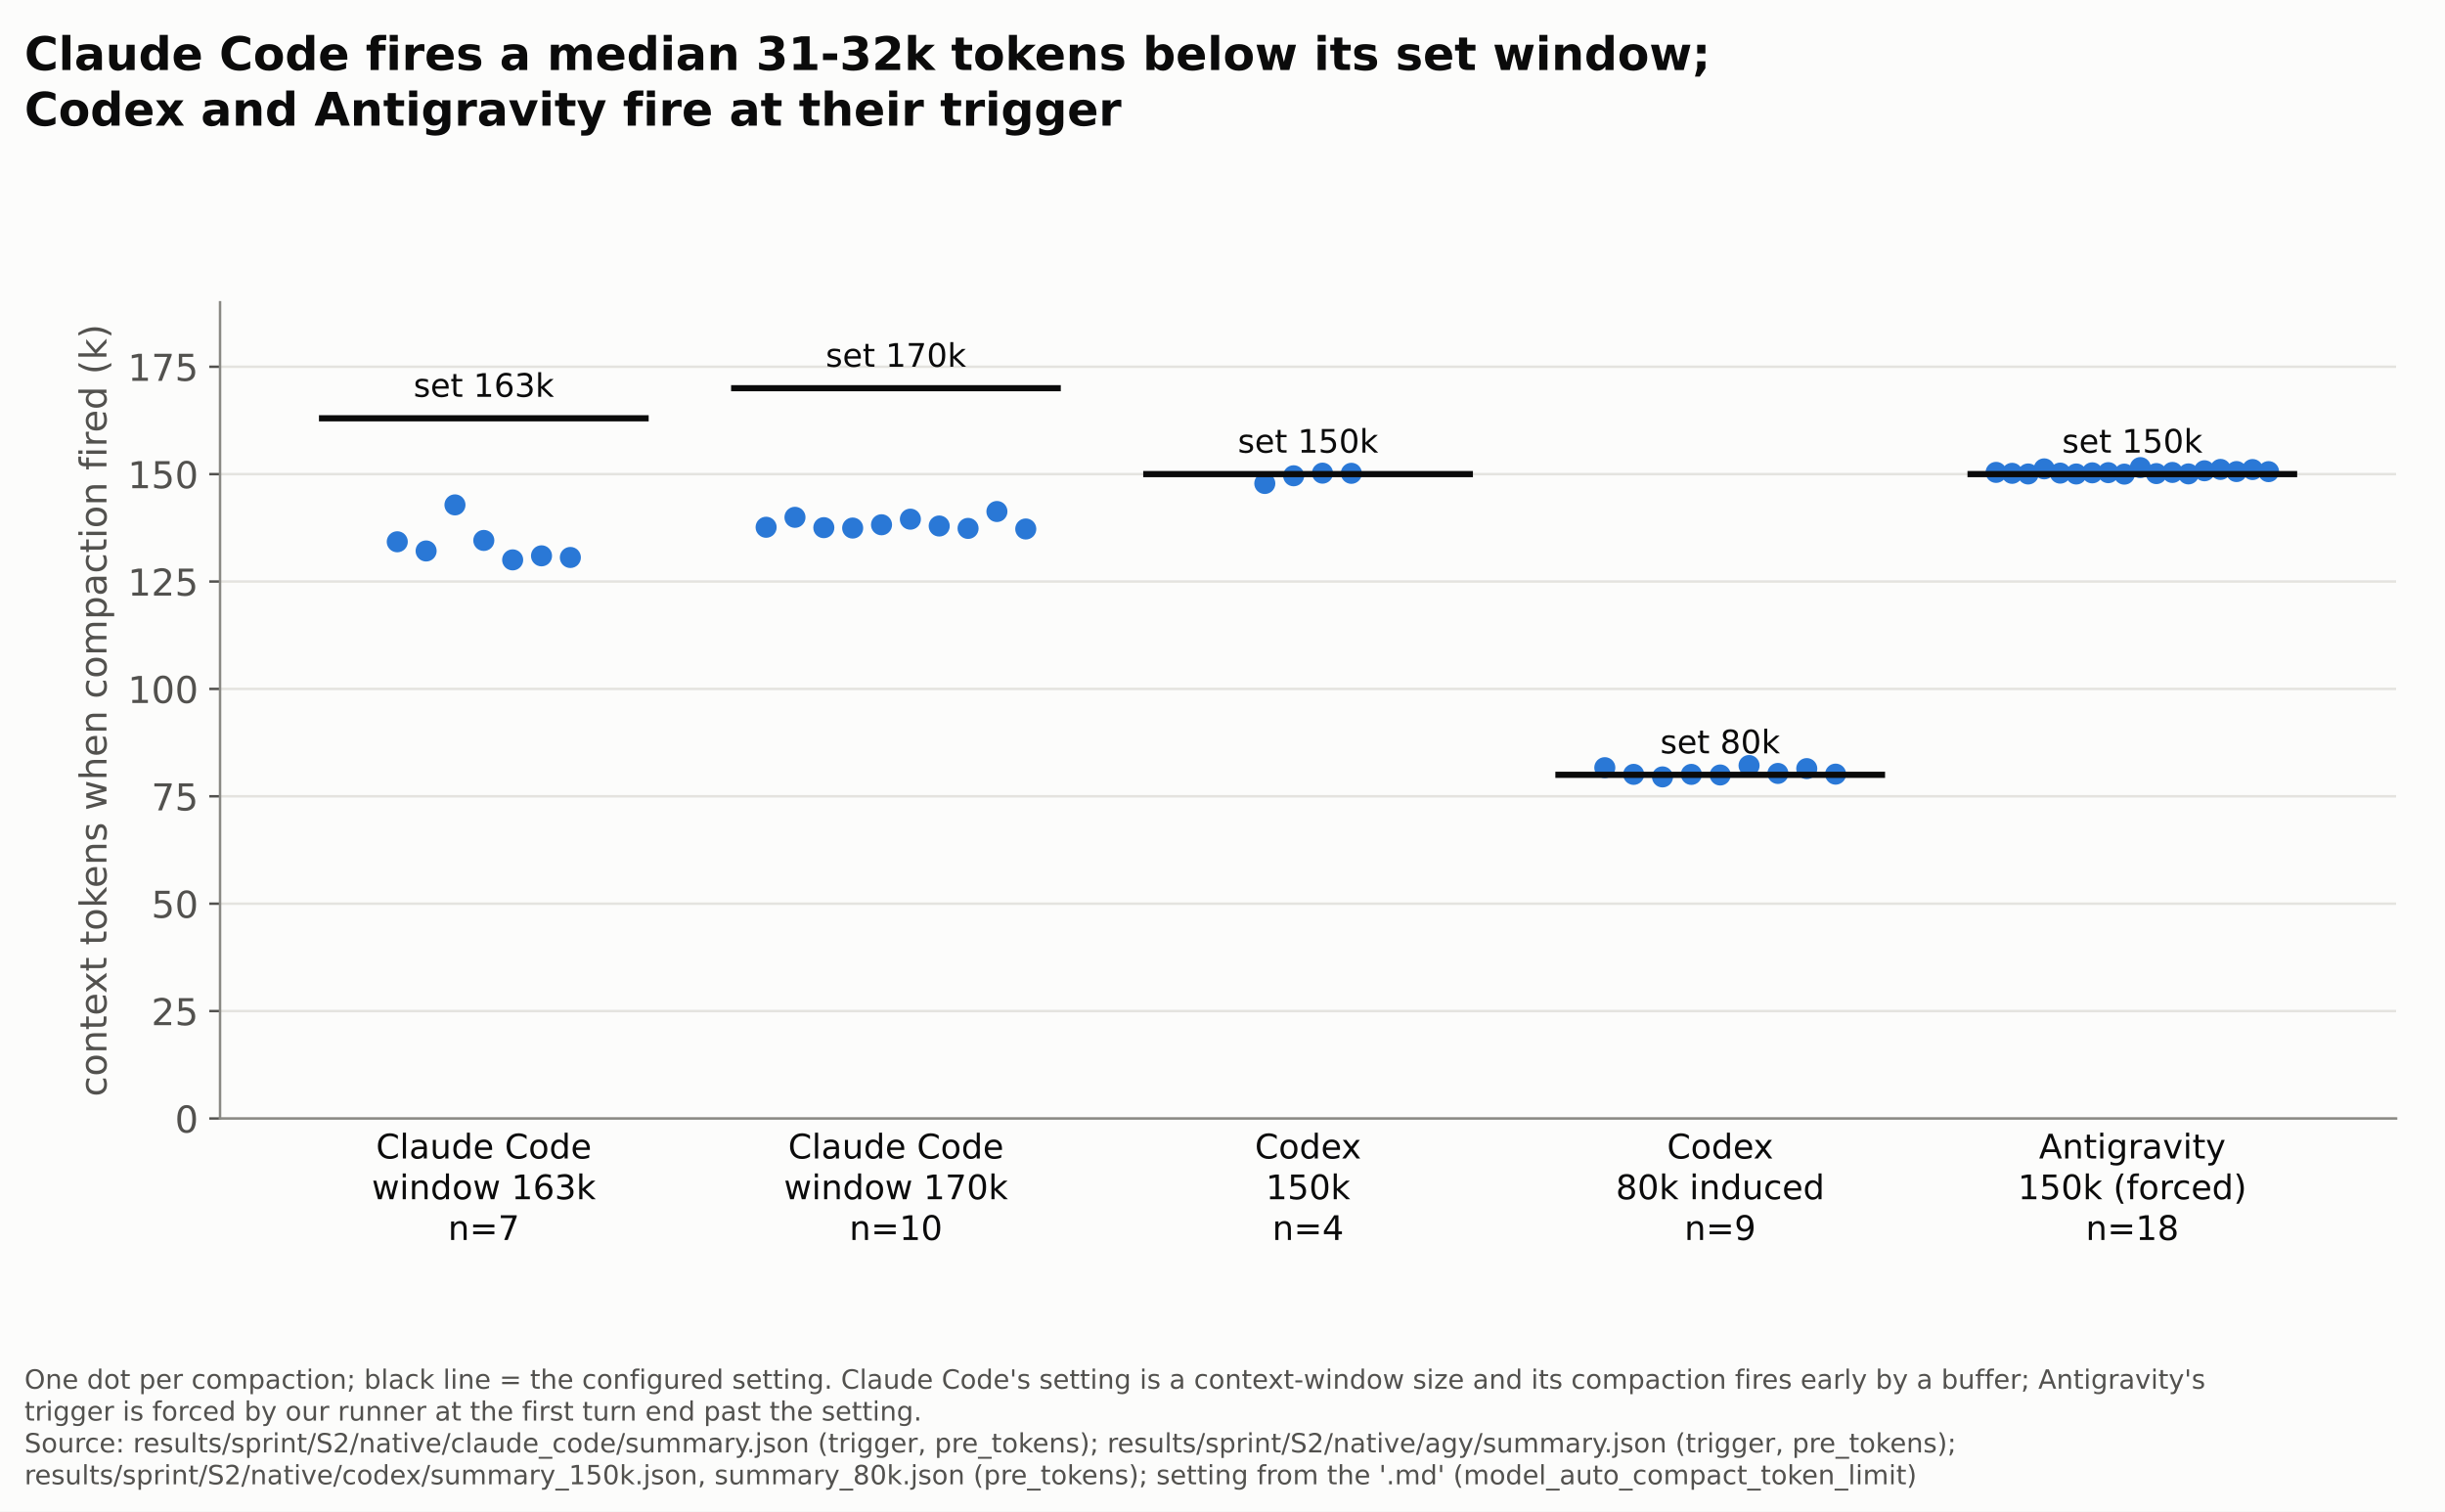
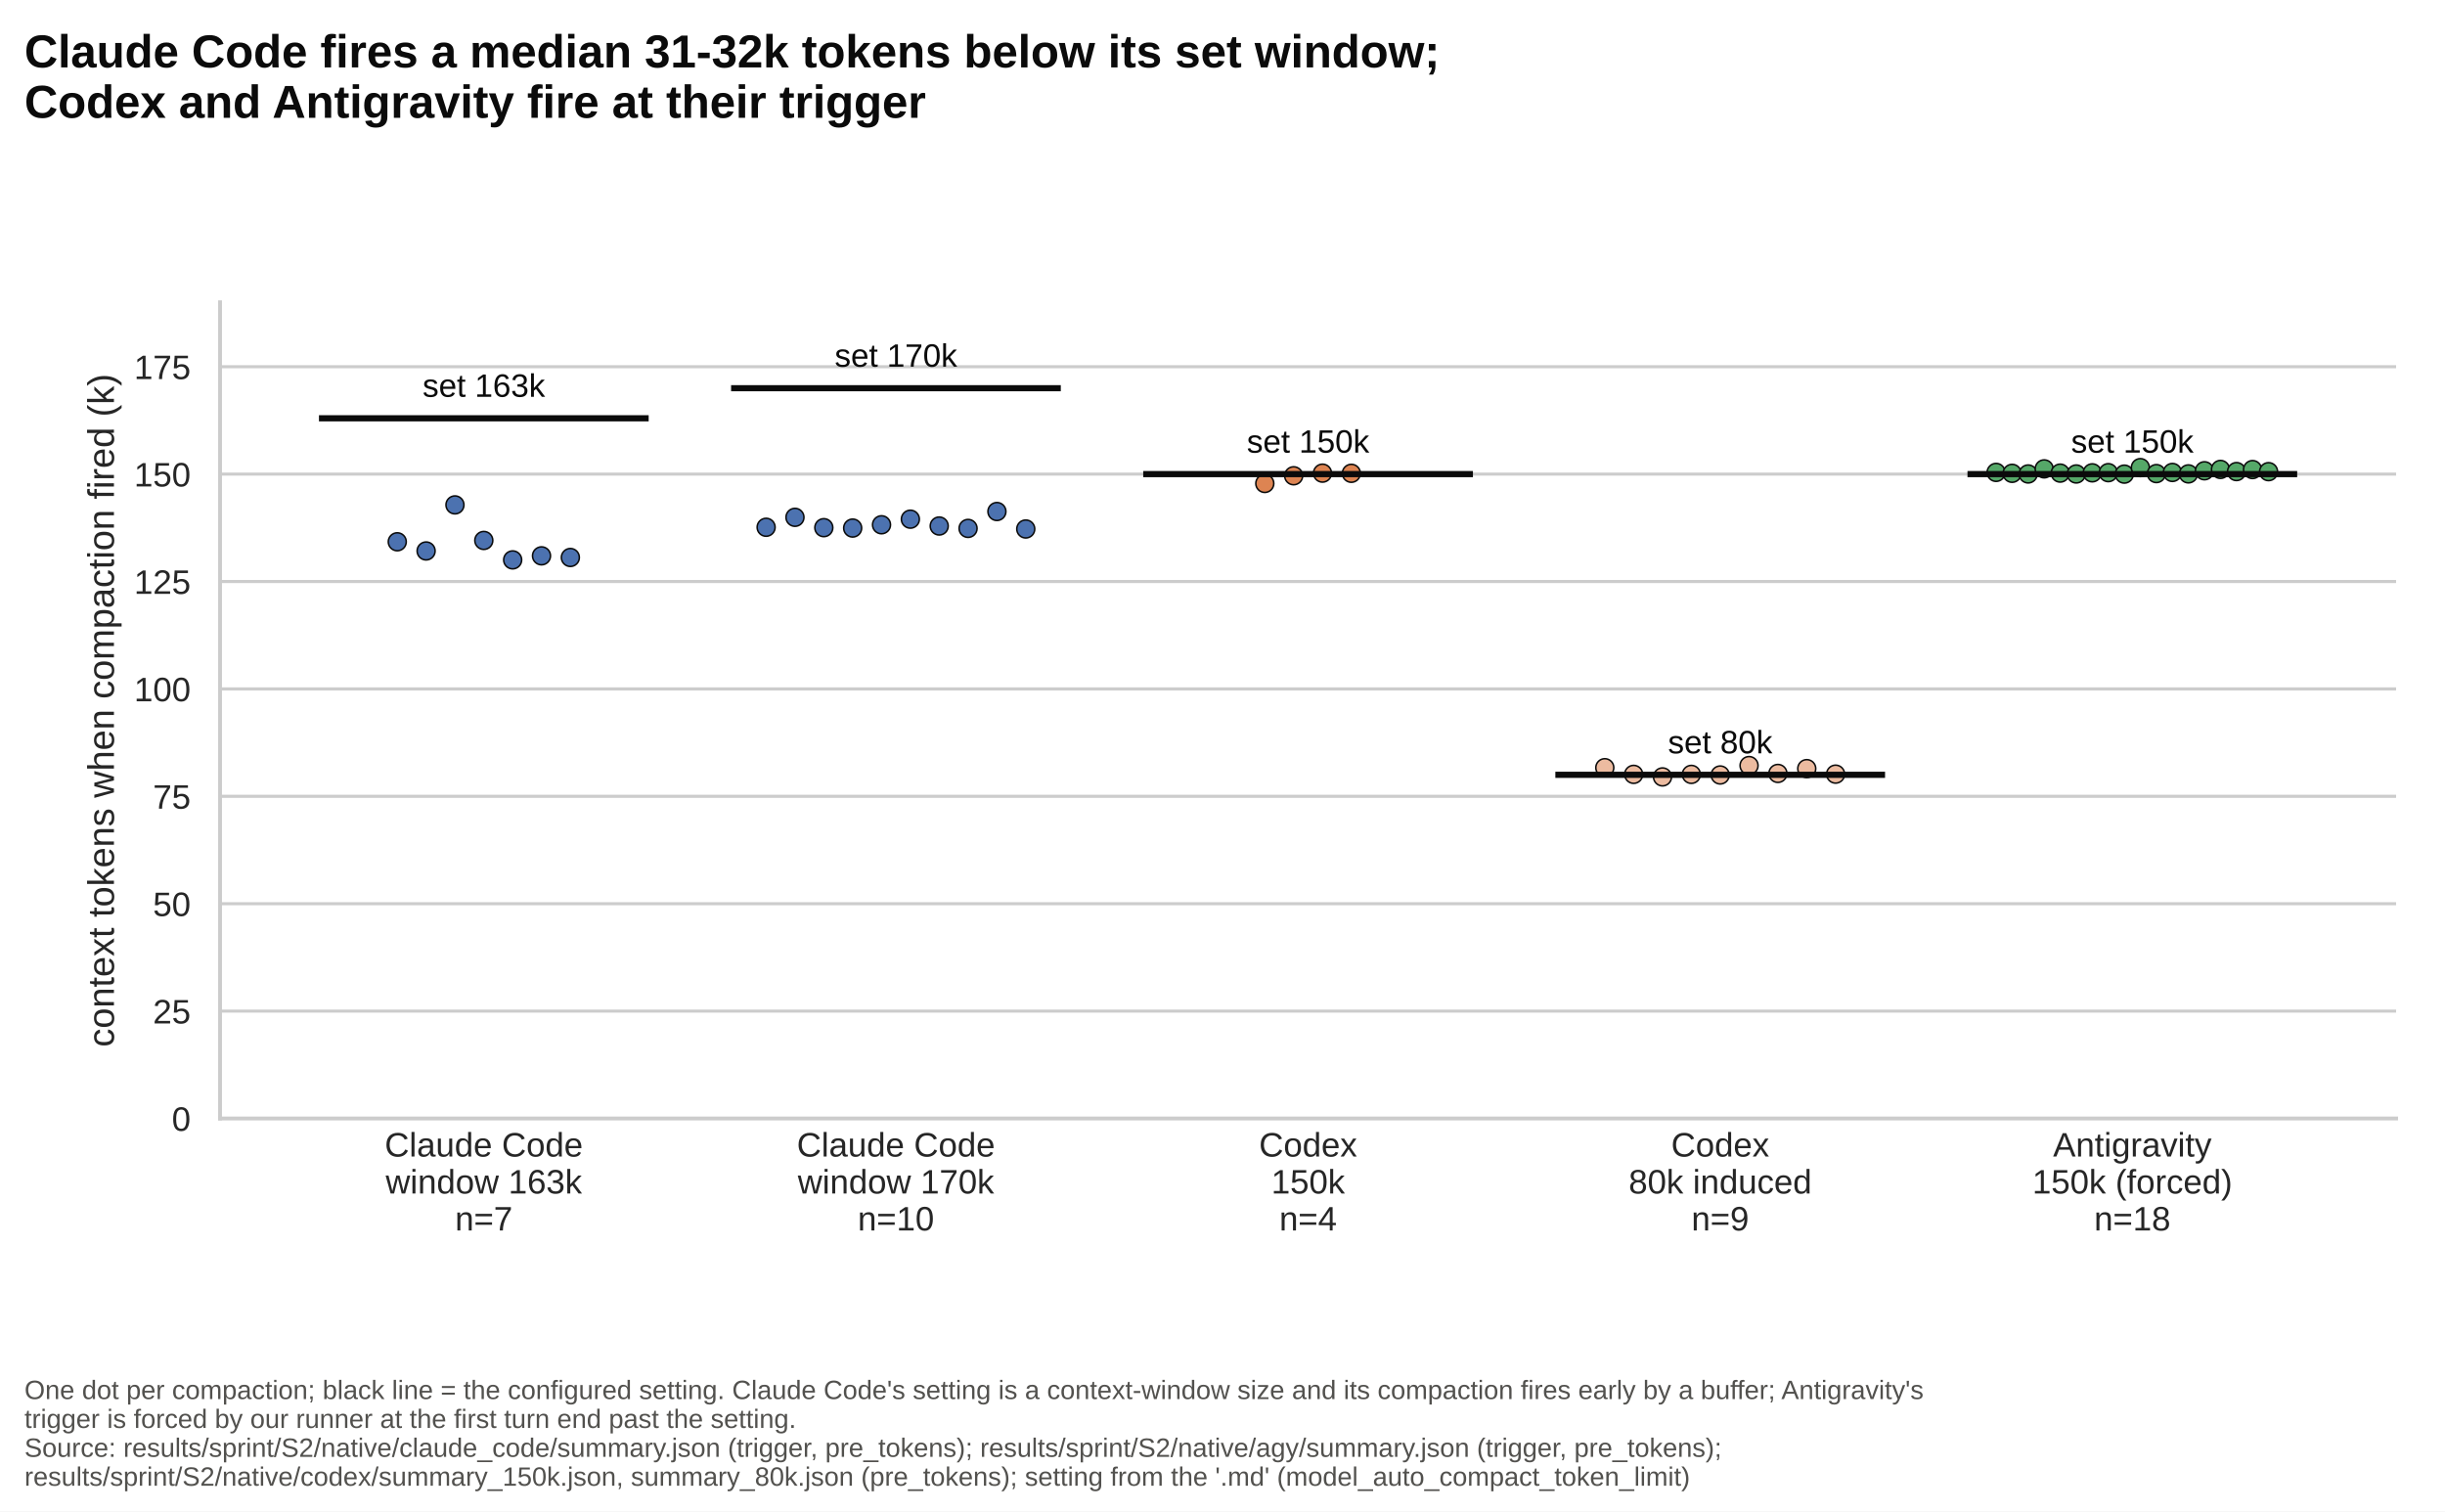
<svg xmlns="http://www.w3.org/2000/svg" xmlns:xlink="http://www.w3.org/1999/xlink" width="792pt" height="489.6pt" viewBox="0 0 792 489.6" version="1.1">
  <defs>
    <style type="text/css">*{stroke-linejoin: round; stroke-linecap: butt}</style>
  </defs>
  <g id="figure_1">
    <g id="patch_1">
-       <path d="M 0 489.6  L 792 489.6  L 792 0  L 0 0  z " style="fill: #fcfcfb" />
+       <path d="M 0 489.6  L 792 489.6  L 792 0  L 0 0  z " style="fill: #ffffff" />
    </g>
    <g id="axes_1">
      <g id="patch_2">
-         <path d="M 71.28 362.304  L 776.16 362.304  L 776.16 97.92  L 71.28 97.92  z " style="fill: #fcfcfb" />
+         <path d="M 71.28 362.304  L 776.16 362.304  L 776.16 97.92  L 71.28 97.92  z " style="fill: #ffffff" />
      </g>
      <g id="matplotlib.axis_1">
        <g id="xtick_1">
-           <g id="line2d_1" />
          <g id="text_1">
-             <text style="font-size: 11px; font-family: 'DejaVu Sans', 'Bitstream Vera Sans', 'Computer Modern Sans Serif', 'Lucida Grande', 'Verdana', 'Geneva', 'Lucid', 'Arial', 'Helvetica', 'Avant Garde', sans-serif; fill: #0b0b0b" transform="translate(121.7898 375.2634)">Claude Code</text>
-             <text style="font-size: 11px; font-family: 'DejaVu Sans', 'Bitstream Vera Sans', 'Computer Modern Sans Serif', 'Lucida Grande', 'Verdana', 'Geneva', 'Lucid', 'Arial', 'Helvetica', 'Avant Garde', sans-serif; fill: #0b0b0b" transform="translate(120.4226 388.4664)">window 163k</text>
-             <text style="font-size: 11px; font-family: 'DejaVu Sans', 'Bitstream Vera Sans', 'Computer Modern Sans Serif', 'Lucida Grande', 'Verdana', 'Geneva', 'Lucid', 'Arial', 'Helvetica', 'Avant Garde', sans-serif; fill: #0b0b0b" transform="translate(145.1262 401.6685)">n=7</text>
+             <text style="font-size: 11px; font-family: 'Arial', 'DejaVu Sans', 'Liberation Sans', 'Bitstream Vera Sans', sans-serif; fill: #262626" transform="translate(124.6163 374.6368)">Claude Code</text>
+             <text style="font-size: 11px; font-family: 'Arial', 'DejaVu Sans', 'Liberation Sans', 'Bitstream Vera Sans', sans-serif; fill: #262626" transform="translate(124.9248 386.6089)">window 163k</text>
+             <text style="font-size: 11px; font-family: 'Arial', 'DejaVu Sans', 'Liberation Sans', 'Bitstream Vera Sans', sans-serif; fill: #262626" transform="translate(147.3906 398.5811)">n=7</text>
          </g>
        </g>
        <g id="xtick_2">
-           <g id="line2d_2" />
          <g id="text_2">
-             <text style="font-size: 11px; font-family: 'DejaVu Sans', 'Bitstream Vera Sans', 'Computer Modern Sans Serif', 'Lucida Grande', 'Verdana', 'Geneva', 'Lucid', 'Arial', 'Helvetica', 'Avant Garde', sans-serif; fill: #0b0b0b" transform="translate(255.2898 375.2634)">Claude Code</text>
-             <text style="font-size: 11px; font-family: 'DejaVu Sans', 'Bitstream Vera Sans', 'Computer Modern Sans Serif', 'Lucida Grande', 'Verdana', 'Geneva', 'Lucid', 'Arial', 'Helvetica', 'Avant Garde', sans-serif; fill: #0b0b0b" transform="translate(253.9226 388.4664)">window 170k</text>
-             <text style="font-size: 11px; font-family: 'DejaVu Sans', 'Bitstream Vera Sans', 'Computer Modern Sans Serif', 'Lucida Grande', 'Verdana', 'Geneva', 'Lucid', 'Arial', 'Helvetica', 'Avant Garde', sans-serif; fill: #0b0b0b" transform="translate(275.1268 401.6685)">n=10</text>
+             <text style="font-size: 11px; font-family: 'Arial', 'DejaVu Sans', 'Liberation Sans', 'Bitstream Vera Sans', sans-serif; fill: #262626" transform="translate(258.1163 374.6368)">Claude Code</text>
+             <text style="font-size: 11px; font-family: 'Arial', 'DejaVu Sans', 'Liberation Sans', 'Bitstream Vera Sans', sans-serif; fill: #262626" transform="translate(258.4248 386.6089)">window 170k</text>
+             <text style="font-size: 11px; font-family: 'Arial', 'DejaVu Sans', 'Liberation Sans', 'Bitstream Vera Sans', sans-serif; fill: #262626" transform="translate(277.8321 398.5811)">n=10</text>
          </g>
        </g>
        <g id="xtick_3">
-           <g id="line2d_3" />
          <g id="text_3">
-             <text style="font-size: 11px; font-family: 'DejaVu Sans', 'Bitstream Vera Sans', 'Computer Modern Sans Serif', 'Lucida Grande', 'Verdana', 'Geneva', 'Lucid', 'Arial', 'Helvetica', 'Avant Garde', sans-serif; fill: #0b0b0b" transform="translate(406.4792 375.2634)">Codex</text>
-             <text style="font-size: 11px; font-family: 'DejaVu Sans', 'Bitstream Vera Sans', 'Computer Modern Sans Serif', 'Lucida Grande', 'Verdana', 'Geneva', 'Lucid', 'Arial', 'Helvetica', 'Avant Garde', sans-serif; fill: #0b0b0b" transform="translate(410.037 388.4664)">150k</text>
-             <text style="font-size: 11px; font-family: 'DejaVu Sans', 'Bitstream Vera Sans', 'Computer Modern Sans Serif', 'Lucida Grande', 'Verdana', 'Geneva', 'Lucid', 'Arial', 'Helvetica', 'Avant Garde', sans-serif; fill: #0b0b0b" transform="translate(412.1262 401.6685)">n=4</text>
+             <text style="font-size: 11px; font-family: 'Arial', 'DejaVu Sans', 'Liberation Sans', 'Bitstream Vera Sans', sans-serif; fill: #262626" transform="translate(407.8224 374.6368)">Codex</text>
+             <text style="font-size: 11px; font-family: 'Arial', 'DejaVu Sans', 'Liberation Sans', 'Bitstream Vera Sans', sans-serif; fill: #262626" transform="translate(411.7945 386.6089)">150k</text>
+             <text style="font-size: 11px; font-family: 'Arial', 'DejaVu Sans', 'Liberation Sans', 'Bitstream Vera Sans', sans-serif; fill: #262626" transform="translate(414.3906 398.5811)">n=4</text>
          </g>
        </g>
        <g id="xtick_4">
-           <g id="line2d_4" />
          <g id="text_4">
-             <text style="font-size: 11px; font-family: 'DejaVu Sans', 'Bitstream Vera Sans', 'Computer Modern Sans Serif', 'Lucida Grande', 'Verdana', 'Geneva', 'Lucid', 'Arial', 'Helvetica', 'Avant Garde', sans-serif; fill: #0b0b0b" transform="translate(539.9792 375.2634)">Codex</text>
-             <text style="font-size: 11px; font-family: 'DejaVu Sans', 'Bitstream Vera Sans', 'Computer Modern Sans Serif', 'Lucida Grande', 'Verdana', 'Geneva', 'Lucid', 'Arial', 'Helvetica', 'Avant Garde', sans-serif; fill: #0b0b0b" transform="translate(523.3976 388.4664)">80k induced</text>
-             <text style="font-size: 11px; font-family: 'DejaVu Sans', 'Bitstream Vera Sans', 'Computer Modern Sans Serif', 'Lucida Grande', 'Verdana', 'Geneva', 'Lucid', 'Arial', 'Helvetica', 'Avant Garde', sans-serif; fill: #0b0b0b" transform="translate(545.6262 401.6685)">n=9</text>
+             <text style="font-size: 11px; font-family: 'Arial', 'DejaVu Sans', 'Liberation Sans', 'Bitstream Vera Sans', sans-serif; fill: #262626" transform="translate(541.3224 374.6368)">Codex</text>
+             <text style="font-size: 11px; font-family: 'Arial', 'DejaVu Sans', 'Liberation Sans', 'Bitstream Vera Sans', sans-serif; fill: #262626" transform="translate(527.5604 386.6089)">80k induced</text>
+             <text style="font-size: 11px; font-family: 'Arial', 'DejaVu Sans', 'Liberation Sans', 'Bitstream Vera Sans', sans-serif; fill: #262626" transform="translate(547.8906 398.5811)">n=9</text>
          </g>
        </g>
        <g id="xtick_5">
-           <g id="line2d_5" />
          <g id="text_5">
-             <text style="font-size: 11px; font-family: 'DejaVu Sans', 'Bitstream Vera Sans', 'Computer Modern Sans Serif', 'Lucida Grande', 'Verdana', 'Geneva', 'Lucid', 'Arial', 'Helvetica', 'Avant Garde', sans-serif; fill: #0b0b0b" transform="translate(660.47 375.2634)">Antigravity</text>
-             <text style="font-size: 11px; font-family: 'DejaVu Sans', 'Bitstream Vera Sans', 'Computer Modern Sans Serif', 'Lucida Grande', 'Verdana', 'Geneva', 'Lucid', 'Arial', 'Helvetica', 'Avant Garde', sans-serif; fill: #0b0b0b" transform="translate(653.656 388.4664)">150k (forced)</text>
-             <text style="font-size: 11px; font-family: 'DejaVu Sans', 'Bitstream Vera Sans', 'Computer Modern Sans Serif', 'Lucida Grande', 'Verdana', 'Geneva', 'Lucid', 'Arial', 'Helvetica', 'Avant Garde', sans-serif; fill: #0b0b0b" transform="translate(675.6268 401.6685)">n=18</text>
+             <text style="font-size: 11px; font-family: 'Arial', 'DejaVu Sans', 'Liberation Sans', 'Bitstream Vera Sans', sans-serif; fill: #262626" transform="translate(665.0445 374.6368)">Antigravity</text>
+             <text style="font-size: 11px; font-family: 'Arial', 'DejaVu Sans', 'Liberation Sans', 'Bitstream Vera Sans', sans-serif; fill: #262626" transform="translate(658.319 386.6091)">150k (forced)</text>
+             <text style="font-size: 11px; font-family: 'Arial', 'DejaVu Sans', 'Liberation Sans', 'Bitstream Vera Sans', sans-serif; fill: #262626" transform="translate(678.3321 398.5815)">n=18</text>
          </g>
        </g>
      </g>
      <g id="matplotlib.axis_2">
        <g id="ytick_1">
+           <g id="line2d_1">
+             <path d="M 71.28 362.304  L 776.16 362.304  " clip-path="url(#pc2ee97a6ff)" style="fill: none; stroke: #cccccc; stroke-linecap: round" />
+           </g>
+           <g id="text_6">
+             <text style="font-size: 11px; font-family: 'Arial', 'DejaVu Sans', 'Liberation Sans', 'Bitstream Vera Sans', sans-serif; text-anchor: end; fill: #262626" x="61.78" y="366.308" transform="rotate(-0 61.78 366.3082)">0</text>
+           </g>
+         </g>
+         <g id="ytick_2">
+           <g id="line2d_2">
+             <path d="M 71.28 327.517  L 776.16 327.517  " clip-path="url(#pc2ee97a6ff)" style="fill: none; stroke: #cccccc; stroke-linecap: round" />
+           </g>
+           <g id="text_7">
+             <text style="font-size: 11px; font-family: 'Arial', 'DejaVu Sans', 'Liberation Sans', 'Bitstream Vera Sans', sans-serif; text-anchor: end; fill: #262626" x="61.78" y="331.521" transform="rotate(-0 61.78 331.5208)">25</text>
+           </g>
+         </g>
+         <g id="ytick_3">
+           <g id="line2d_3">
+             <path d="M 71.28 292.729  L 776.16 292.729  " clip-path="url(#pc2ee97a6ff)" style="fill: none; stroke: #cccccc; stroke-linecap: round" />
+           </g>
+           <g id="text_8">
+             <text style="font-size: 11px; font-family: 'Arial', 'DejaVu Sans', 'Liberation Sans', 'Bitstream Vera Sans', sans-serif; text-anchor: end; fill: #262626" x="61.78" y="296.733" transform="rotate(-0 61.78 296.7334)">50</text>
+           </g>
+         </g>
+         <g id="ytick_4">
+           <g id="line2d_4">
+             <path d="M 71.28 257.942  L 776.16 257.942  " clip-path="url(#pc2ee97a6ff)" style="fill: none; stroke: #cccccc; stroke-linecap: round" />
+           </g>
+           <g id="text_9">
+             <text style="font-size: 11px; font-family: 'Arial', 'DejaVu Sans', 'Liberation Sans', 'Bitstream Vera Sans', sans-serif; text-anchor: end; fill: #262626" x="61.78" y="261.946" transform="rotate(-0 61.78 261.946)">75</text>
+           </g>
+         </g>
+         <g id="ytick_5">
+           <g id="line2d_5">
+             <path d="M 71.28 223.155  L 776.16 223.155  " clip-path="url(#pc2ee97a6ff)" style="fill: none; stroke: #cccccc; stroke-linecap: round" />
+           </g>
+           <g id="text_10">
+             <text style="font-size: 11px; font-family: 'Arial', 'DejaVu Sans', 'Liberation Sans', 'Bitstream Vera Sans', sans-serif; text-anchor: end; fill: #262626" x="61.78" y="227.159" transform="rotate(-0 61.78 227.1587)">100</text>
+           </g>
+         </g>
+         <g id="ytick_6">
          <g id="line2d_6">
-             <path d="M 71.28 362.304  L 776.16 362.304  " clip-path="url(#pbd2ef70fe5)" style="fill: none; stroke: #e4e3df; stroke-width: 0.8; stroke-linecap: square" />
-           </g>
+             <path d="M 71.28 188.367  L 776.16 188.367  " clip-path="url(#pc2ee97a6ff)" style="fill: none; stroke: #cccccc; stroke-linecap: round" />
+           </g>
+           <g id="text_11">
+             <text style="font-size: 11px; font-family: 'Arial', 'DejaVu Sans', 'Liberation Sans', 'Bitstream Vera Sans', sans-serif; text-anchor: end; fill: #262626" x="61.78" y="192.371" transform="rotate(-0 61.78 192.3713)">125</text>
+           </g>
+         </g>
+         <g id="ytick_7">
          <g id="line2d_7">
-             <defs>
-               <path id="m6468000526" d="M 0 0  L -3.5 0  " style="stroke: #52514e; stroke-width: 0.8" />
-             </defs>
-             <g>
-               <use xlink:href="#m6468000526" x="71.28" y="362.304" style="fill: #52514e; stroke: #52514e; stroke-width: 0.8" />
-             </g>
-           </g>
-           <g id="text_6">
-             <text style="font-size: 12px; font-family: 'DejaVu Sans', 'Bitstream Vera Sans', 'Computer Modern Sans Serif', 'Lucida Grande', 'Verdana', 'Geneva', 'Lucid', 'Arial', 'Helvetica', 'Avant Garde', sans-serif; text-anchor: end; fill: #52514e" x="64.28" y="366.863" transform="rotate(-0 64.28 366.8626)">0</text>
-           </g>
-         </g>
-         <g id="ytick_2">
+             <path d="M 71.28 153.58  L 776.16 153.58  " clip-path="url(#pc2ee97a6ff)" style="fill: none; stroke: #cccccc; stroke-linecap: round" />
+           </g>
+           <g id="text_12">
+             <text style="font-size: 11px; font-family: 'Arial', 'DejaVu Sans', 'Liberation Sans', 'Bitstream Vera Sans', sans-serif; text-anchor: end; fill: #262626" x="61.78" y="157.584" transform="rotate(-0 61.78 157.5839)">150</text>
+           </g>
+         </g>
+         <g id="ytick_8">
          <g id="line2d_8">
-             <path d="M 71.28 327.517  L 776.16 327.517  " clip-path="url(#pbd2ef70fe5)" style="fill: none; stroke: #e4e3df; stroke-width: 0.8; stroke-linecap: square" />
-           </g>
-           <g id="line2d_9">
-             <g>
-               <use xlink:href="#m6468000526" x="71.28" y="327.517" style="fill: #52514e; stroke: #52514e; stroke-width: 0.8" />
-             </g>
-           </g>
-           <g id="text_7">
-             <text style="font-size: 12px; font-family: 'DejaVu Sans', 'Bitstream Vera Sans', 'Computer Modern Sans Serif', 'Lucida Grande', 'Verdana', 'Geneva', 'Lucid', 'Arial', 'Helvetica', 'Avant Garde', sans-serif; text-anchor: end; fill: #52514e" x="64.28" y="332.075" transform="rotate(-0 64.28 332.0752)">25</text>
-           </g>
-         </g>
-         <g id="ytick_3">
-           <g id="line2d_10">
-             <path d="M 71.28 292.729  L 776.16 292.729  " clip-path="url(#pbd2ef70fe5)" style="fill: none; stroke: #e4e3df; stroke-width: 0.8; stroke-linecap: square" />
-           </g>
-           <g id="line2d_11">
-             <g>
-               <use xlink:href="#m6468000526" x="71.28" y="292.729" style="fill: #52514e; stroke: #52514e; stroke-width: 0.8" />
-             </g>
-           </g>
-           <g id="text_8">
-             <text style="font-size: 12px; font-family: 'DejaVu Sans', 'Bitstream Vera Sans', 'Computer Modern Sans Serif', 'Lucida Grande', 'Verdana', 'Geneva', 'Lucid', 'Arial', 'Helvetica', 'Avant Garde', sans-serif; text-anchor: end; fill: #52514e" x="64.28" y="297.288" transform="rotate(-0 64.28 297.2879)">50</text>
-           </g>
-         </g>
-         <g id="ytick_4">
-           <g id="line2d_12">
-             <path d="M 71.28 257.942  L 776.16 257.942  " clip-path="url(#pbd2ef70fe5)" style="fill: none; stroke: #e4e3df; stroke-width: 0.8; stroke-linecap: square" />
-           </g>
-           <g id="line2d_13">
-             <g>
-               <use xlink:href="#m6468000526" x="71.28" y="257.942" style="fill: #52514e; stroke: #52514e; stroke-width: 0.8" />
-             </g>
-           </g>
-           <g id="text_9">
-             <text style="font-size: 12px; font-family: 'DejaVu Sans', 'Bitstream Vera Sans', 'Computer Modern Sans Serif', 'Lucida Grande', 'Verdana', 'Geneva', 'Lucid', 'Arial', 'Helvetica', 'Avant Garde', sans-serif; text-anchor: end; fill: #52514e" x="64.28" y="262.5" transform="rotate(-0 64.28 262.5005)">75</text>
-           </g>
-         </g>
-         <g id="ytick_5">
-           <g id="line2d_14">
-             <path d="M 71.28 223.155  L 776.16 223.155  " clip-path="url(#pbd2ef70fe5)" style="fill: none; stroke: #e4e3df; stroke-width: 0.8; stroke-linecap: square" />
-           </g>
-           <g id="line2d_15">
-             <g>
-               <use xlink:href="#m6468000526" x="71.28" y="223.155" style="fill: #52514e; stroke: #52514e; stroke-width: 0.8" />
-             </g>
-           </g>
-           <g id="text_10">
-             <text style="font-size: 12px; font-family: 'DejaVu Sans', 'Bitstream Vera Sans', 'Computer Modern Sans Serif', 'Lucida Grande', 'Verdana', 'Geneva', 'Lucid', 'Arial', 'Helvetica', 'Avant Garde', sans-serif; text-anchor: end; fill: #52514e" x="64.28" y="227.713" transform="rotate(-0 64.28 227.7131)">100</text>
-           </g>
-         </g>
-         <g id="ytick_6">
-           <g id="line2d_16">
-             <path d="M 71.28 188.367  L 776.16 188.367  " clip-path="url(#pbd2ef70fe5)" style="fill: none; stroke: #e4e3df; stroke-width: 0.8; stroke-linecap: square" />
-           </g>
-           <g id="line2d_17">
-             <g>
-               <use xlink:href="#m6468000526" x="71.28" y="188.367" style="fill: #52514e; stroke: #52514e; stroke-width: 0.8" />
-             </g>
-           </g>
-           <g id="text_11">
-             <text style="font-size: 12px; font-family: 'DejaVu Sans', 'Bitstream Vera Sans', 'Computer Modern Sans Serif', 'Lucida Grande', 'Verdana', 'Geneva', 'Lucid', 'Arial', 'Helvetica', 'Avant Garde', sans-serif; text-anchor: end; fill: #52514e" x="64.28" y="192.926" transform="rotate(-0 64.28 192.9258)">125</text>
-           </g>
-         </g>
-         <g id="ytick_7">
-           <g id="line2d_18">
-             <path d="M 71.28 153.58  L 776.16 153.58  " clip-path="url(#pbd2ef70fe5)" style="fill: none; stroke: #e4e3df; stroke-width: 0.8; stroke-linecap: square" />
-           </g>
-           <g id="line2d_19">
-             <g>
-               <use xlink:href="#m6468000526" x="71.28" y="153.58" style="fill: #52514e; stroke: #52514e; stroke-width: 0.8" />
-             </g>
-           </g>
-           <g id="text_12">
-             <text style="font-size: 12px; font-family: 'DejaVu Sans', 'Bitstream Vera Sans', 'Computer Modern Sans Serif', 'Lucida Grande', 'Verdana', 'Geneva', 'Lucid', 'Arial', 'Helvetica', 'Avant Garde', sans-serif; text-anchor: end; fill: #52514e" x="64.28" y="158.138" transform="rotate(-0 64.28 158.1384)">150</text>
-           </g>
-         </g>
-         <g id="ytick_8">
-           <g id="line2d_20">
-             <path d="M 71.28 118.792  L 776.16 118.792  " clip-path="url(#pbd2ef70fe5)" style="fill: none; stroke: #e4e3df; stroke-width: 0.8; stroke-linecap: square" />
-           </g>
-           <g id="line2d_21">
-             <g>
-               <use xlink:href="#m6468000526" x="71.28" y="118.792" style="fill: #52514e; stroke: #52514e; stroke-width: 0.8" />
-             </g>
+             <path d="M 71.28 118.792  L 776.16 118.792  " clip-path="url(#pc2ee97a6ff)" style="fill: none; stroke: #cccccc; stroke-linecap: round" />
          </g>
          <g id="text_13">
-             <text style="font-size: 12px; font-family: 'DejaVu Sans', 'Bitstream Vera Sans', 'Computer Modern Sans Serif', 'Lucida Grande', 'Verdana', 'Geneva', 'Lucid', 'Arial', 'Helvetica', 'Avant Garde', sans-serif; text-anchor: end; fill: #52514e" x="64.28" y="123.351" transform="rotate(-0 64.28 123.351)">175</text>
+             <text style="font-size: 11px; font-family: 'Arial', 'DejaVu Sans', 'Liberation Sans', 'Bitstream Vera Sans', sans-serif; text-anchor: end; fill: #262626" x="61.78" y="122.797" transform="rotate(-0 61.78 122.7966)">175</text>
          </g>
        </g>
        <g id="text_14">
-           <text style="font-size: 12px; font-family: 'DejaVu Sans', 'Bitstream Vera Sans', 'Computer Modern Sans Serif', 'Lucida Grande', 'Verdana', 'Geneva', 'Lucid', 'Arial', 'Helvetica', 'Avant Garde', sans-serif; text-anchor: middle; fill: #52514e" x="34.492" y="230.112" transform="rotate(-90 34.49219 230.112)">context tokens when compaction fired (k)</text>
+           <text style="font-size: 12px; font-family: 'Arial', 'DejaVu Sans', 'Liberation Sans', 'Bitstream Vera Sans', sans-serif; text-anchor: middle; fill: #262626" x="36.903" y="230.112" transform="rotate(-90 36.90328 230.112)">context tokens when compaction fired (k)</text>
        </g>
      </g>
      <g id="patch_3">
-         <path d="M 71.28 362.304  L 71.28 97.92  " style="fill: none; stroke: #8a8984; stroke-width: 0.8; stroke-linejoin: miter; stroke-linecap: square" />
+         <path d="M 71.28 362.304  L 71.28 97.92  " style="fill: none; stroke: #cccccc; stroke-width: 1.25; stroke-linejoin: miter; stroke-linecap: square" />
      </g>
      <g id="patch_4">
-         <path d="M 71.28 362.304  L 776.16 362.304  " style="fill: none; stroke: #8a8984; stroke-width: 0.8; stroke-linejoin: miter; stroke-linecap: square" />
+         <path d="M 71.28 362.304  L 776.16 362.304  " style="fill: none; stroke: #cccccc; stroke-width: 1.25; stroke-linejoin: miter; stroke-linecap: square" />
      </g>
      <g id="PathCollection_1">
        <defs>
-           <path id="m07376adb15" d="M 0 2.915  C 0.773 2.915 1.515 2.608 2.062 2.062  C 2.608 1.515 2.915 0.773 2.915 0  C 2.915 -0.773 2.608 -1.515 2.062 -2.062  C 1.515 -2.608 0.773 -2.915 0 -2.915  C -0.773 -2.915 -1.515 -2.608 -2.062 -2.062  C -2.608 -1.515 -2.915 -0.773 -2.915 0  C -2.915 0.773 -2.608 1.515 -2.062 2.062  C -1.515 2.608 -0.773 2.915 0 2.915  z " style="stroke: #2a78d6" />
-         </defs>
-         <g clip-path="url(#pbd2ef70fe5)">
-           <use xlink:href="#m07376adb15" x="128.685" y="175.496" style="fill: #2a78d6; stroke: #2a78d6" />
-           <use xlink:href="#m07376adb15" x="138.03" y="178.469" style="fill: #2a78d6; stroke: #2a78d6" />
-           <use xlink:href="#m07376adb15" x="147.375" y="163.546" style="fill: #2a78d6; stroke: #2a78d6" />
-           <use xlink:href="#m07376adb15" x="156.72" y="175.062" style="fill: #2a78d6; stroke: #2a78d6" />
-           <use xlink:href="#m07376adb15" x="166.065" y="181.358" style="fill: #2a78d6; stroke: #2a78d6" />
-           <use xlink:href="#m07376adb15" x="175.41" y="180.047" style="fill: #2a78d6; stroke: #2a78d6" />
-           <use xlink:href="#m07376adb15" x="184.755" y="180.579" style="fill: #2a78d6; stroke: #2a78d6" />
+           <path id="m7f476a7f74" d="M 0 2.915  C 0.773 2.915 1.515 2.608 2.062 2.062  C 2.608 1.515 2.915 0.773 2.915 0  C 2.915 -0.773 2.608 -1.515 2.062 -2.062  C 1.515 -2.608 0.773 -2.915 0 -2.915  C -0.773 -2.915 -1.515 -2.608 -2.062 -2.062  C -2.608 -1.515 -2.915 -0.773 -2.915 0  C -2.915 0.773 -2.608 1.515 -2.062 2.062  C -1.515 2.608 -0.773 2.915 0 2.915  z " style="stroke: #0b0b0b; stroke-width: 0.5" />
+         </defs>
+         <g clip-path="url(#pc2ee97a6ff)">
+           <use xlink:href="#m7f476a7f74" x="128.685" y="175.496" style="fill: #4c72b0; stroke: #0b0b0b; stroke-width: 0.5" />
+           <use xlink:href="#m7f476a7f74" x="138.03" y="178.469" style="fill: #4c72b0; stroke: #0b0b0b; stroke-width: 0.5" />
+           <use xlink:href="#m7f476a7f74" x="147.375" y="163.546" style="fill: #4c72b0; stroke: #0b0b0b; stroke-width: 0.5" />
+           <use xlink:href="#m7f476a7f74" x="156.72" y="175.062" style="fill: #4c72b0; stroke: #0b0b0b; stroke-width: 0.5" />
+           <use xlink:href="#m7f476a7f74" x="166.065" y="181.358" style="fill: #4c72b0; stroke: #0b0b0b; stroke-width: 0.5" />
+           <use xlink:href="#m7f476a7f74" x="175.41" y="180.047" style="fill: #4c72b0; stroke: #0b0b0b; stroke-width: 0.5" />
+           <use xlink:href="#m7f476a7f74" x="184.755" y="180.579" style="fill: #4c72b0; stroke: #0b0b0b; stroke-width: 0.5" />
        </g>
      </g>
      <g id="text_15">
-         <text style="font-size: 10.5px; font-family: 'DejaVu Sans', 'Bitstream Vera Sans', 'Computer Modern Sans Serif', 'Lucida Grande', 'Verdana', 'Geneva', 'Lucid', 'Arial', 'Helvetica', 'Avant Garde', sans-serif; text-anchor: middle; fill: #0b0b0b" x="156.72" y="128.533" transform="rotate(-0 156.72 128.5329)">set 163k</text>
+         <text style="font-size: 10.5px; font-family: 'Arial', 'DejaVu Sans', 'Liberation Sans', 'Bitstream Vera Sans', sans-serif; text-anchor: middle; fill: #0b0b0b" x="156.72" y="128.533" transform="rotate(-0 156.72 128.5329)">set 163k</text>
      </g>
      <g id="PathCollection_2">
-         <g clip-path="url(#pbd2ef70fe5)">
-           <use xlink:href="#m07376adb15" x="248.167" y="170.793" style="fill: #2a78d6; stroke: #2a78d6" />
-           <use xlink:href="#m07376adb15" x="257.512" y="167.571" style="fill: #2a78d6; stroke: #2a78d6" />
-           <use xlink:href="#m07376adb15" x="266.858" y="170.922" style="fill: #2a78d6; stroke: #2a78d6" />
-           <use xlink:href="#m07376adb15" x="276.202" y="171.049" style="fill: #2a78d6; stroke: #2a78d6" />
-           <use xlink:href="#m07376adb15" x="285.548" y="169.984" style="fill: #2a78d6; stroke: #2a78d6" />
-           <use xlink:href="#m07376adb15" x="294.892" y="168.172" style="fill: #2a78d6; stroke: #2a78d6" />
-           <use xlink:href="#m07376adb15" x="304.238" y="170.386" style="fill: #2a78d6; stroke: #2a78d6" />
-           <use xlink:href="#m07376adb15" x="313.582" y="171.163" style="fill: #2a78d6; stroke: #2a78d6" />
-           <use xlink:href="#m07376adb15" x="322.928" y="165.69" style="fill: #2a78d6; stroke: #2a78d6" />
-           <use xlink:href="#m07376adb15" x="332.272" y="171.351" style="fill: #2a78d6; stroke: #2a78d6" />
+         <g clip-path="url(#pc2ee97a6ff)">
+           <use xlink:href="#m7f476a7f74" x="248.167" y="170.793" style="fill: #4c72b0; stroke: #0b0b0b; stroke-width: 0.5" />
+           <use xlink:href="#m7f476a7f74" x="257.512" y="167.571" style="fill: #4c72b0; stroke: #0b0b0b; stroke-width: 0.5" />
+           <use xlink:href="#m7f476a7f74" x="266.858" y="170.922" style="fill: #4c72b0; stroke: #0b0b0b; stroke-width: 0.5" />
+           <use xlink:href="#m7f476a7f74" x="276.202" y="171.049" style="fill: #4c72b0; stroke: #0b0b0b; stroke-width: 0.5" />
+           <use xlink:href="#m7f476a7f74" x="285.548" y="169.984" style="fill: #4c72b0; stroke: #0b0b0b; stroke-width: 0.5" />
+           <use xlink:href="#m7f476a7f74" x="294.892" y="168.172" style="fill: #4c72b0; stroke: #0b0b0b; stroke-width: 0.5" />
+           <use xlink:href="#m7f476a7f74" x="304.238" y="170.386" style="fill: #4c72b0; stroke: #0b0b0b; stroke-width: 0.5" />
+           <use xlink:href="#m7f476a7f74" x="313.582" y="171.163" style="fill: #4c72b0; stroke: #0b0b0b; stroke-width: 0.5" />
+           <use xlink:href="#m7f476a7f74" x="322.928" y="165.69" style="fill: #4c72b0; stroke: #0b0b0b; stroke-width: 0.5" />
+           <use xlink:href="#m7f476a7f74" x="332.272" y="171.351" style="fill: #4c72b0; stroke: #0b0b0b; stroke-width: 0.5" />
        </g>
      </g>
      <g id="text_16">
-         <text style="font-size: 10.5px; font-family: 'DejaVu Sans', 'Bitstream Vera Sans', 'Computer Modern Sans Serif', 'Lucida Grande', 'Verdana', 'Geneva', 'Lucid', 'Arial', 'Helvetica', 'Avant Garde', sans-serif; text-anchor: middle; fill: #0b0b0b" x="290.22" y="118.792" transform="rotate(-0 290.22 118.7924)">set 170k</text>
+         <text style="font-size: 10.5px; font-family: 'Arial', 'DejaVu Sans', 'Liberation Sans', 'Bitstream Vera Sans', sans-serif; text-anchor: middle; fill: #0b0b0b" x="290.22" y="118.792" transform="rotate(-0 290.22 118.7924)">set 170k</text>
      </g>
      <g id="PathCollection_3">
-         <g clip-path="url(#pbd2ef70fe5)">
-           <use xlink:href="#m07376adb15" x="409.702" y="156.608" style="fill: #2a78d6; stroke: #2a78d6" />
-           <use xlink:href="#m07376adb15" x="419.048" y="154.114" style="fill: #2a78d6; stroke: #2a78d6" />
-           <use xlink:href="#m07376adb15" x="428.392" y="153.261" style="fill: #2a78d6; stroke: #2a78d6" />
-           <use xlink:href="#m07376adb15" x="437.738" y="153.314" style="fill: #2a78d6; stroke: #2a78d6" />
+         <defs>
+           <path id="me4302afca7" d="M 0 2.915  C 0.773 2.915 1.515 2.608 2.062 2.062  C 2.608 1.515 2.915 0.773 2.915 0  C 2.915 -0.773 2.608 -1.515 2.062 -2.062  C 1.515 -2.608 0.773 -2.915 0 -2.915  C -0.773 -2.915 -1.515 -2.608 -2.062 -2.062  C -2.608 -1.515 -2.915 -0.773 -2.915 0  C -2.915 0.773 -2.608 1.515 -2.062 2.062  C -1.515 2.608 -0.773 2.915 0 2.915  z " style="stroke: #0b0b0b; stroke-width: 0.5" />
+         </defs>
+         <g clip-path="url(#pc2ee97a6ff)">
+           <use xlink:href="#me4302afca7" x="409.702" y="156.608" style="fill: #dd8452; stroke: #0b0b0b; stroke-width: 0.5" />
+           <use xlink:href="#me4302afca7" x="419.048" y="154.114" style="fill: #dd8452; stroke: #0b0b0b; stroke-width: 0.5" />
+           <use xlink:href="#me4302afca7" x="428.392" y="153.261" style="fill: #dd8452; stroke: #0b0b0b; stroke-width: 0.5" />
+           <use xlink:href="#me4302afca7" x="437.738" y="153.314" style="fill: #dd8452; stroke: #0b0b0b; stroke-width: 0.5" />
        </g>
      </g>
      <g id="text_17">
-         <text style="font-size: 10.5px; font-family: 'DejaVu Sans', 'Bitstream Vera Sans', 'Computer Modern Sans Serif', 'Lucida Grande', 'Verdana', 'Geneva', 'Lucid', 'Arial', 'Helvetica', 'Avant Garde', sans-serif; text-anchor: middle; fill: #0b0b0b" x="423.72" y="146.622" transform="rotate(-0 423.72 146.6223)">set 150k</text>
+         <text style="font-size: 10.5px; font-family: 'Arial', 'DejaVu Sans', 'Liberation Sans', 'Bitstream Vera Sans', sans-serif; text-anchor: middle; fill: #0b0b0b" x="423.72" y="146.622" transform="rotate(-0 423.72 146.6223)">set 150k</text>
      </g>
      <g id="PathCollection_4">
-         <g clip-path="url(#pbd2ef70fe5)">
-           <use xlink:href="#m07376adb15" x="519.84" y="248.67" style="fill: #2a78d6; stroke: #2a78d6" />
-           <use xlink:href="#m07376adb15" x="529.185" y="250.833" style="fill: #2a78d6; stroke: #2a78d6" />
-           <use xlink:href="#m07376adb15" x="538.53" y="251.659" style="fill: #2a78d6; stroke: #2a78d6" />
-           <use xlink:href="#m07376adb15" x="547.875" y="250.842" style="fill: #2a78d6; stroke: #2a78d6" />
-           <use xlink:href="#m07376adb15" x="557.22" y="251.036" style="fill: #2a78d6; stroke: #2a78d6" />
-           <use xlink:href="#m07376adb15" x="566.565" y="247.979" style="fill: #2a78d6; stroke: #2a78d6" />
-           <use xlink:href="#m07376adb15" x="575.91" y="250.532" style="fill: #2a78d6; stroke: #2a78d6" />
-           <use xlink:href="#m07376adb15" x="585.255" y="248.975" style="fill: #2a78d6; stroke: #2a78d6" />
-           <use xlink:href="#m07376adb15" x="594.6" y="250.762" style="fill: #2a78d6; stroke: #2a78d6" />
+         <defs>
+           <path id="m45c6bb848c" d="M 0 2.915  C 0.773 2.915 1.515 2.608 2.062 2.062  C 2.608 1.515 2.915 0.773 2.915 0  C 2.915 -0.773 2.608 -1.515 2.062 -2.062  C 1.515 -2.608 0.773 -2.915 0 -2.915  C -0.773 -2.915 -1.515 -2.608 -2.062 -2.062  C -2.608 -1.515 -2.915 -0.773 -2.915 0  C -2.915 0.773 -2.608 1.515 -2.062 2.062  C -1.515 2.608 -0.773 2.915 0 2.915  z " style="stroke: #0b0b0b; stroke-width: 0.5" />
+         </defs>
+         <g clip-path="url(#pc2ee97a6ff)">
+           <use xlink:href="#m45c6bb848c" x="519.84" y="248.67" style="fill: #ecbba0; stroke: #0b0b0b; stroke-width: 0.5" />
+           <use xlink:href="#m45c6bb848c" x="529.185" y="250.833" style="fill: #ecbba0; stroke: #0b0b0b; stroke-width: 0.5" />
+           <use xlink:href="#m45c6bb848c" x="538.53" y="251.659" style="fill: #ecbba0; stroke: #0b0b0b; stroke-width: 0.5" />
+           <use xlink:href="#m45c6bb848c" x="547.875" y="250.842" style="fill: #ecbba0; stroke: #0b0b0b; stroke-width: 0.5" />
+           <use xlink:href="#m45c6bb848c" x="557.22" y="251.036" style="fill: #ecbba0; stroke: #0b0b0b; stroke-width: 0.5" />
+           <use xlink:href="#m45c6bb848c" x="566.565" y="247.979" style="fill: #ecbba0; stroke: #0b0b0b; stroke-width: 0.5" />
+           <use xlink:href="#m45c6bb848c" x="575.91" y="250.532" style="fill: #ecbba0; stroke: #0b0b0b; stroke-width: 0.5" />
+           <use xlink:href="#m45c6bb848c" x="585.255" y="248.975" style="fill: #ecbba0; stroke: #0b0b0b; stroke-width: 0.5" />
+           <use xlink:href="#m45c6bb848c" x="594.6" y="250.762" style="fill: #ecbba0; stroke: #0b0b0b; stroke-width: 0.5" />
        </g>
      </g>
      <g id="text_18">
-         <text style="font-size: 10.5px; font-family: 'DejaVu Sans', 'Bitstream Vera Sans', 'Computer Modern Sans Serif', 'Lucida Grande', 'Verdana', 'Geneva', 'Lucid', 'Arial', 'Helvetica', 'Avant Garde', sans-serif; text-anchor: middle; fill: #0b0b0b" x="557.22" y="244.027" transform="rotate(-0 557.22 244.0269)">set 80k</text>
+         <text style="font-size: 10.5px; font-family: 'Arial', 'DejaVu Sans', 'Liberation Sans', 'Bitstream Vera Sans', sans-serif; text-anchor: middle; fill: #0b0b0b" x="557.22" y="244.027" transform="rotate(-0 557.22 244.0269)">set 80k</text>
      </g>
      <g id="PathCollection_5">
-         <g clip-path="url(#pbd2ef70fe5)">
-           <use xlink:href="#m07376adb15" x="646.591" y="153.018" style="fill: #2a78d6; stroke: #2a78d6" />
-           <use xlink:href="#m07376adb15" x="651.783" y="153.32" style="fill: #2a78d6; stroke: #2a78d6" />
-           <use xlink:href="#m07376adb15" x="656.974" y="153.53" style="fill: #2a78d6; stroke: #2a78d6" />
-           <use xlink:href="#m07376adb15" x="662.166" y="151.877" style="fill: #2a78d6; stroke: #2a78d6" />
-           <use xlink:href="#m07376adb15" x="667.357" y="153.25" style="fill: #2a78d6; stroke: #2a78d6" />
-           <use xlink:href="#m07376adb15" x="672.549" y="153.534" style="fill: #2a78d6; stroke: #2a78d6" />
-           <use xlink:href="#m07376adb15" x="677.741" y="153.161" style="fill: #2a78d6; stroke: #2a78d6" />
-           <use xlink:href="#m07376adb15" x="682.933" y="153.103" style="fill: #2a78d6; stroke: #2a78d6" />
-           <use xlink:href="#m07376adb15" x="688.124" y="153.58" style="fill: #2a78d6; stroke: #2a78d6" />
-           <use xlink:href="#m07376adb15" x="693.316" y="151.469" style="fill: #2a78d6; stroke: #2a78d6" />
-           <use xlink:href="#m07376adb15" x="698.508" y="153.406" style="fill: #2a78d6; stroke: #2a78d6" />
-           <use xlink:href="#m07376adb15" x="703.699" y="153.036" style="fill: #2a78d6; stroke: #2a78d6" />
-           <use xlink:href="#m07376adb15" x="708.891" y="153.505" style="fill: #2a78d6; stroke: #2a78d6" />
-           <use xlink:href="#m07376adb15" x="714.082" y="152.492" style="fill: #2a78d6; stroke: #2a78d6" />
-           <use xlink:href="#m07376adb15" x="719.274" y="152.056" style="fill: #2a78d6; stroke: #2a78d6" />
-           <use xlink:href="#m07376adb15" x="724.466" y="152.749" style="fill: #2a78d6; stroke: #2a78d6" />
-           <use xlink:href="#m07376adb15" x="729.658" y="152.098" style="fill: #2a78d6; stroke: #2a78d6" />
-           <use xlink:href="#m07376adb15" x="734.849" y="152.777" style="fill: #2a78d6; stroke: #2a78d6" />
+         <defs>
+           <path id="mccb601037a" d="M 0 2.915  C 0.773 2.915 1.515 2.608 2.062 2.062  C 2.608 1.515 2.915 0.773 2.915 0  C 2.915 -0.773 2.608 -1.515 2.062 -2.062  C 1.515 -2.608 0.773 -2.915 0 -2.915  C -0.773 -2.915 -1.515 -2.608 -2.062 -2.062  C -2.608 -1.515 -2.915 -0.773 -2.915 0  C -2.915 0.773 -2.608 1.515 -2.062 2.062  C -1.515 2.608 -0.773 2.915 0 2.915  z " style="stroke: #0b0b0b; stroke-width: 0.5" />
+         </defs>
+         <g clip-path="url(#pc2ee97a6ff)">
+           <use xlink:href="#mccb601037a" x="646.591" y="153.018" style="fill: #55a868; stroke: #0b0b0b; stroke-width: 0.5" />
+           <use xlink:href="#mccb601037a" x="651.783" y="153.32" style="fill: #55a868; stroke: #0b0b0b; stroke-width: 0.5" />
+           <use xlink:href="#mccb601037a" x="656.974" y="153.53" style="fill: #55a868; stroke: #0b0b0b; stroke-width: 0.5" />
+           <use xlink:href="#mccb601037a" x="662.166" y="151.877" style="fill: #55a868; stroke: #0b0b0b; stroke-width: 0.5" />
+           <use xlink:href="#mccb601037a" x="667.357" y="153.25" style="fill: #55a868; stroke: #0b0b0b; stroke-width: 0.5" />
+           <use xlink:href="#mccb601037a" x="672.549" y="153.534" style="fill: #55a868; stroke: #0b0b0b; stroke-width: 0.5" />
+           <use xlink:href="#mccb601037a" x="677.741" y="153.161" style="fill: #55a868; stroke: #0b0b0b; stroke-width: 0.5" />
+           <use xlink:href="#mccb601037a" x="682.933" y="153.103" style="fill: #55a868; stroke: #0b0b0b; stroke-width: 0.5" />
+           <use xlink:href="#mccb601037a" x="688.124" y="153.58" style="fill: #55a868; stroke: #0b0b0b; stroke-width: 0.5" />
+           <use xlink:href="#mccb601037a" x="693.316" y="151.469" style="fill: #55a868; stroke: #0b0b0b; stroke-width: 0.5" />
+           <use xlink:href="#mccb601037a" x="698.508" y="153.406" style="fill: #55a868; stroke: #0b0b0b; stroke-width: 0.5" />
+           <use xlink:href="#mccb601037a" x="703.699" y="153.036" style="fill: #55a868; stroke: #0b0b0b; stroke-width: 0.5" />
+           <use xlink:href="#mccb601037a" x="708.891" y="153.505" style="fill: #55a868; stroke: #0b0b0b; stroke-width: 0.5" />
+           <use xlink:href="#mccb601037a" x="714.082" y="152.492" style="fill: #55a868; stroke: #0b0b0b; stroke-width: 0.5" />
+           <use xlink:href="#mccb601037a" x="719.274" y="152.056" style="fill: #55a868; stroke: #0b0b0b; stroke-width: 0.5" />
+           <use xlink:href="#mccb601037a" x="724.466" y="152.749" style="fill: #55a868; stroke: #0b0b0b; stroke-width: 0.5" />
+           <use xlink:href="#mccb601037a" x="729.658" y="152.098" style="fill: #55a868; stroke: #0b0b0b; stroke-width: 0.5" />
+           <use xlink:href="#mccb601037a" x="734.849" y="152.777" style="fill: #55a868; stroke: #0b0b0b; stroke-width: 0.5" />
        </g>
      </g>
      <g id="text_19">
-         <text style="font-size: 10.5px; font-family: 'DejaVu Sans', 'Bitstream Vera Sans', 'Computer Modern Sans Serif', 'Lucida Grande', 'Verdana', 'Geneva', 'Lucid', 'Arial', 'Helvetica', 'Avant Garde', sans-serif; text-anchor: middle; fill: #0b0b0b" x="690.72" y="146.622" transform="rotate(-0 690.72 146.6223)">set 150k</text>
+         <text style="font-size: 10.5px; font-family: 'Arial', 'DejaVu Sans', 'Liberation Sans', 'Bitstream Vera Sans', sans-serif; text-anchor: middle; fill: #0b0b0b" x="690.72" y="146.622" transform="rotate(-0 690.72 146.6223)">set 150k</text>
      </g>
      <g id="LineCollection_1">
-         <path d="M 103.32 135.49  L 210.12 135.49  " clip-path="url(#pbd2ef70fe5)" style="fill: none; stroke: #0b0b0b; stroke-width: 2" />
+         <path d="M 103.32 135.49  L 210.12 135.49  " clip-path="url(#pc2ee97a6ff)" style="fill: none; stroke: #0b0b0b; stroke-width: 2" />
      </g>
      <g id="LineCollection_2">
-         <path d="M 236.82 125.75  L 343.62 125.75  " clip-path="url(#pbd2ef70fe5)" style="fill: none; stroke: #0b0b0b; stroke-width: 2" />
+         <path d="M 236.82 125.75  L 343.62 125.75  " clip-path="url(#pc2ee97a6ff)" style="fill: none; stroke: #0b0b0b; stroke-width: 2" />
      </g>
      <g id="LineCollection_3">
-         <path d="M 370.32 153.58  L 477.12 153.58  " clip-path="url(#pbd2ef70fe5)" style="fill: none; stroke: #0b0b0b; stroke-width: 2" />
+         <path d="M 370.32 153.58  L 477.12 153.58  " clip-path="url(#pc2ee97a6ff)" style="fill: none; stroke: #0b0b0b; stroke-width: 2" />
      </g>
      <g id="LineCollection_4">
-         <path d="M 503.82 250.984  L 610.62 250.984  " clip-path="url(#pbd2ef70fe5)" style="fill: none; stroke: #0b0b0b; stroke-width: 2" />
+         <path d="M 503.82 250.984  L 610.62 250.984  " clip-path="url(#pc2ee97a6ff)" style="fill: none; stroke: #0b0b0b; stroke-width: 2" />
      </g>
      <g id="LineCollection_5">
-         <path d="M 637.32 153.58  L 744.12 153.58  " clip-path="url(#pbd2ef70fe5)" style="fill: none; stroke: #0b0b0b; stroke-width: 2" />
+         <path d="M 637.32 153.58  L 744.12 153.58  " clip-path="url(#pc2ee97a6ff)" style="fill: none; stroke: #0b0b0b; stroke-width: 2" />
      </g>
    </g>
    <g id="text_20">
-       <text style="font-weight: 700; font-size: 15px; font-family: 'DejaVu Sans', 'Bitstream Vera Sans', 'Computer Modern Sans Serif', 'Lucida Grande', 'Verdana', 'Geneva', 'Lucid', 'Arial', 'Helvetica', 'Avant Garde', sans-serif; fill: #0b0b0b" transform="translate(7.92 22.69112)">Claude Code fires a median 31-32k tokens below its set window;</text>
-       <text style="font-weight: 700; font-size: 15px; font-family: 'DejaVu Sans', 'Bitstream Vera Sans', 'Computer Modern Sans Serif', 'Lucida Grande', 'Verdana', 'Geneva', 'Lucid', 'Arial', 'Helvetica', 'Avant Garde', sans-serif; fill: #0b0b0b" transform="translate(7.92 40.69522)">Codex and Antigravity fire at their trigger</text>
+       <text style="font-weight: 700; font-size: 15px; font-family: 'Arial', 'DejaVu Sans', 'Liberation Sans', 'Bitstream Vera Sans', sans-serif; fill: #0b0b0b" transform="translate(7.92 21.83668)">Claude Code fires a median 31-32k tokens below its set window;</text>
+       <text style="font-weight: 700; font-size: 15px; font-family: 'Arial', 'DejaVu Sans', 'Liberation Sans', 'Bitstream Vera Sans', sans-serif; fill: #0b0b0b" transform="translate(7.92 38.16236)">Codex and Antigravity fire at their trigger</text>
    </g>
    <g id="text_21">
-       <text style="font-size: 8.6px; font-family: 'DejaVu Sans', 'Bitstream Vera Sans', 'Computer Modern Sans Serif', 'Lucida Grande', 'Verdana', 'Geneva', 'Lucid', 'Arial', 'Helvetica', 'Avant Garde', sans-serif; fill: #52514e" transform="translate(7.92 449.8309)">One dot per compaction; black line = the configured setting. Claude Code's setting is a context-window size and its compaction fires early by a buffer; Antigravity's</text>
-       <text style="font-size: 8.6px; font-family: 'DejaVu Sans', 'Bitstream Vera Sans', 'Computer Modern Sans Serif', 'Lucida Grande', 'Verdana', 'Geneva', 'Lucid', 'Arial', 'Helvetica', 'Avant Garde', sans-serif; fill: #52514e" transform="translate(7.92 460.1532)">trigger is forced by our runner at the first turn end past the setting.</text>
-       <text style="font-size: 8.6px; font-family: 'DejaVu Sans', 'Bitstream Vera Sans', 'Computer Modern Sans Serif', 'Lucida Grande', 'Verdana', 'Geneva', 'Lucid', 'Arial', 'Helvetica', 'Avant Garde', sans-serif; fill: #52514e" transform="translate(7.92 470.4756)">Source: results/sprint/S2/native/claude_code/summary.json (trigger, pre_tokens); results/sprint/S2/native/agy/summary.json (trigger, pre_tokens);</text>
-       <text style="font-size: 8.6px; font-family: 'DejaVu Sans', 'Bitstream Vera Sans', 'Computer Modern Sans Serif', 'Lucida Grande', 'Verdana', 'Geneva', 'Lucid', 'Arial', 'Helvetica', 'Avant Garde', sans-serif; fill: #52514e" transform="translate(7.92 480.7979)">results/sprint/S2/native/codex/summary_150k.json, summary_80k.json (pre_tokens); setting from the '.md' (model_auto_compact_token_limit)</text>
+       <text style="font-size: 8.6px; font-family: 'Arial', 'DejaVu Sans', 'Liberation Sans', 'Bitstream Vera Sans', sans-serif; fill: #52514e" transform="translate(7.92 453.1895)">One dot per compaction; black line = the configured setting. Claude Code's setting is a context-window size and its compaction fires early by a buffer; Antigravity's</text>
+       <text style="font-size: 8.6px; font-family: 'Arial', 'DejaVu Sans', 'Liberation Sans', 'Bitstream Vera Sans', sans-serif; fill: #52514e" transform="translate(7.92 462.5497)">trigger is forced by our runner at the first turn end past the setting.</text>
+       <text style="font-size: 8.6px; font-family: 'Arial', 'DejaVu Sans', 'Liberation Sans', 'Bitstream Vera Sans', sans-serif; fill: #52514e" transform="translate(7.92 471.91)">Source: results/sprint/S2/native/claude_code/summary.json (trigger, pre_tokens); results/sprint/S2/native/agy/summary.json (trigger, pre_tokens);</text>
+       <text style="font-size: 8.6px; font-family: 'Arial', 'DejaVu Sans', 'Liberation Sans', 'Bitstream Vera Sans', sans-serif; fill: #52514e" transform="translate(7.92 481.2702)">results/sprint/S2/native/codex/summary_150k.json, summary_80k.json (pre_tokens); setting from the '.md' (model_auto_compact_token_limit)</text>
    </g>
  </g>
  <defs>
-     <clipPath id="pbd2ef70fe5">
+     <clipPath id="pc2ee97a6ff">
      <rect x="71.28" y="97.92" width="704.88" height="264.384" />
    </clipPath>
  </defs>
</svg>
